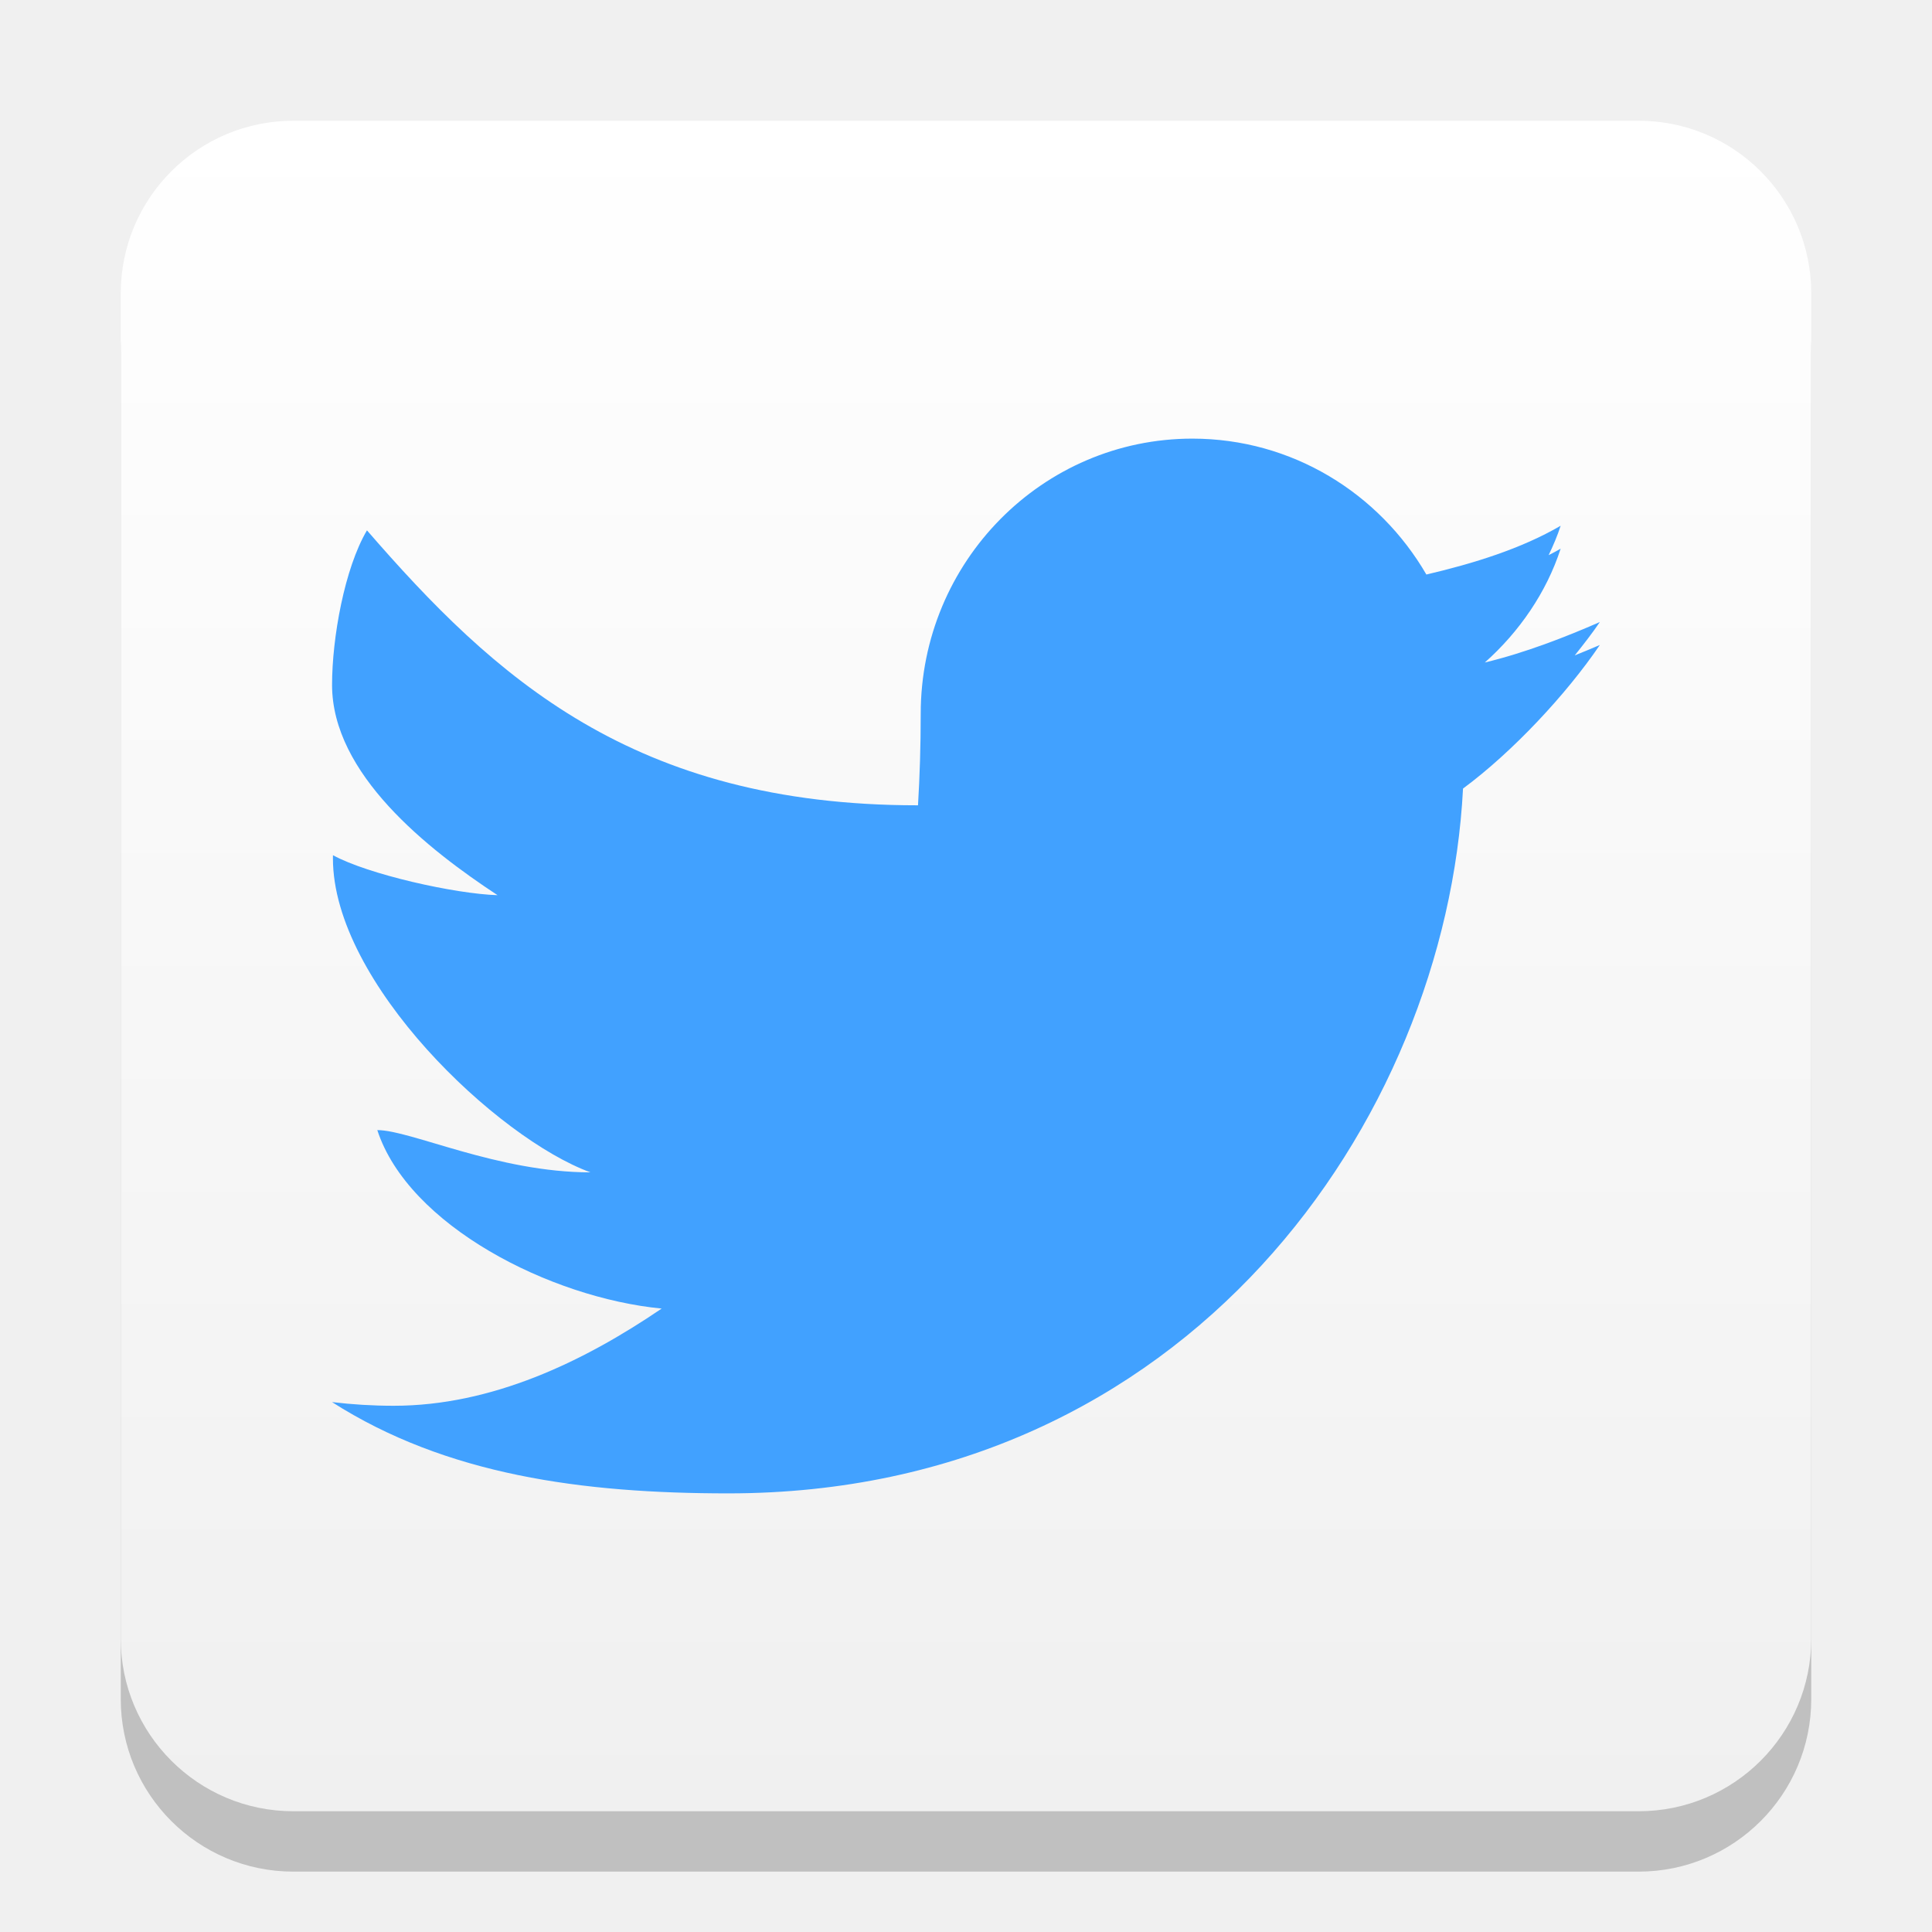
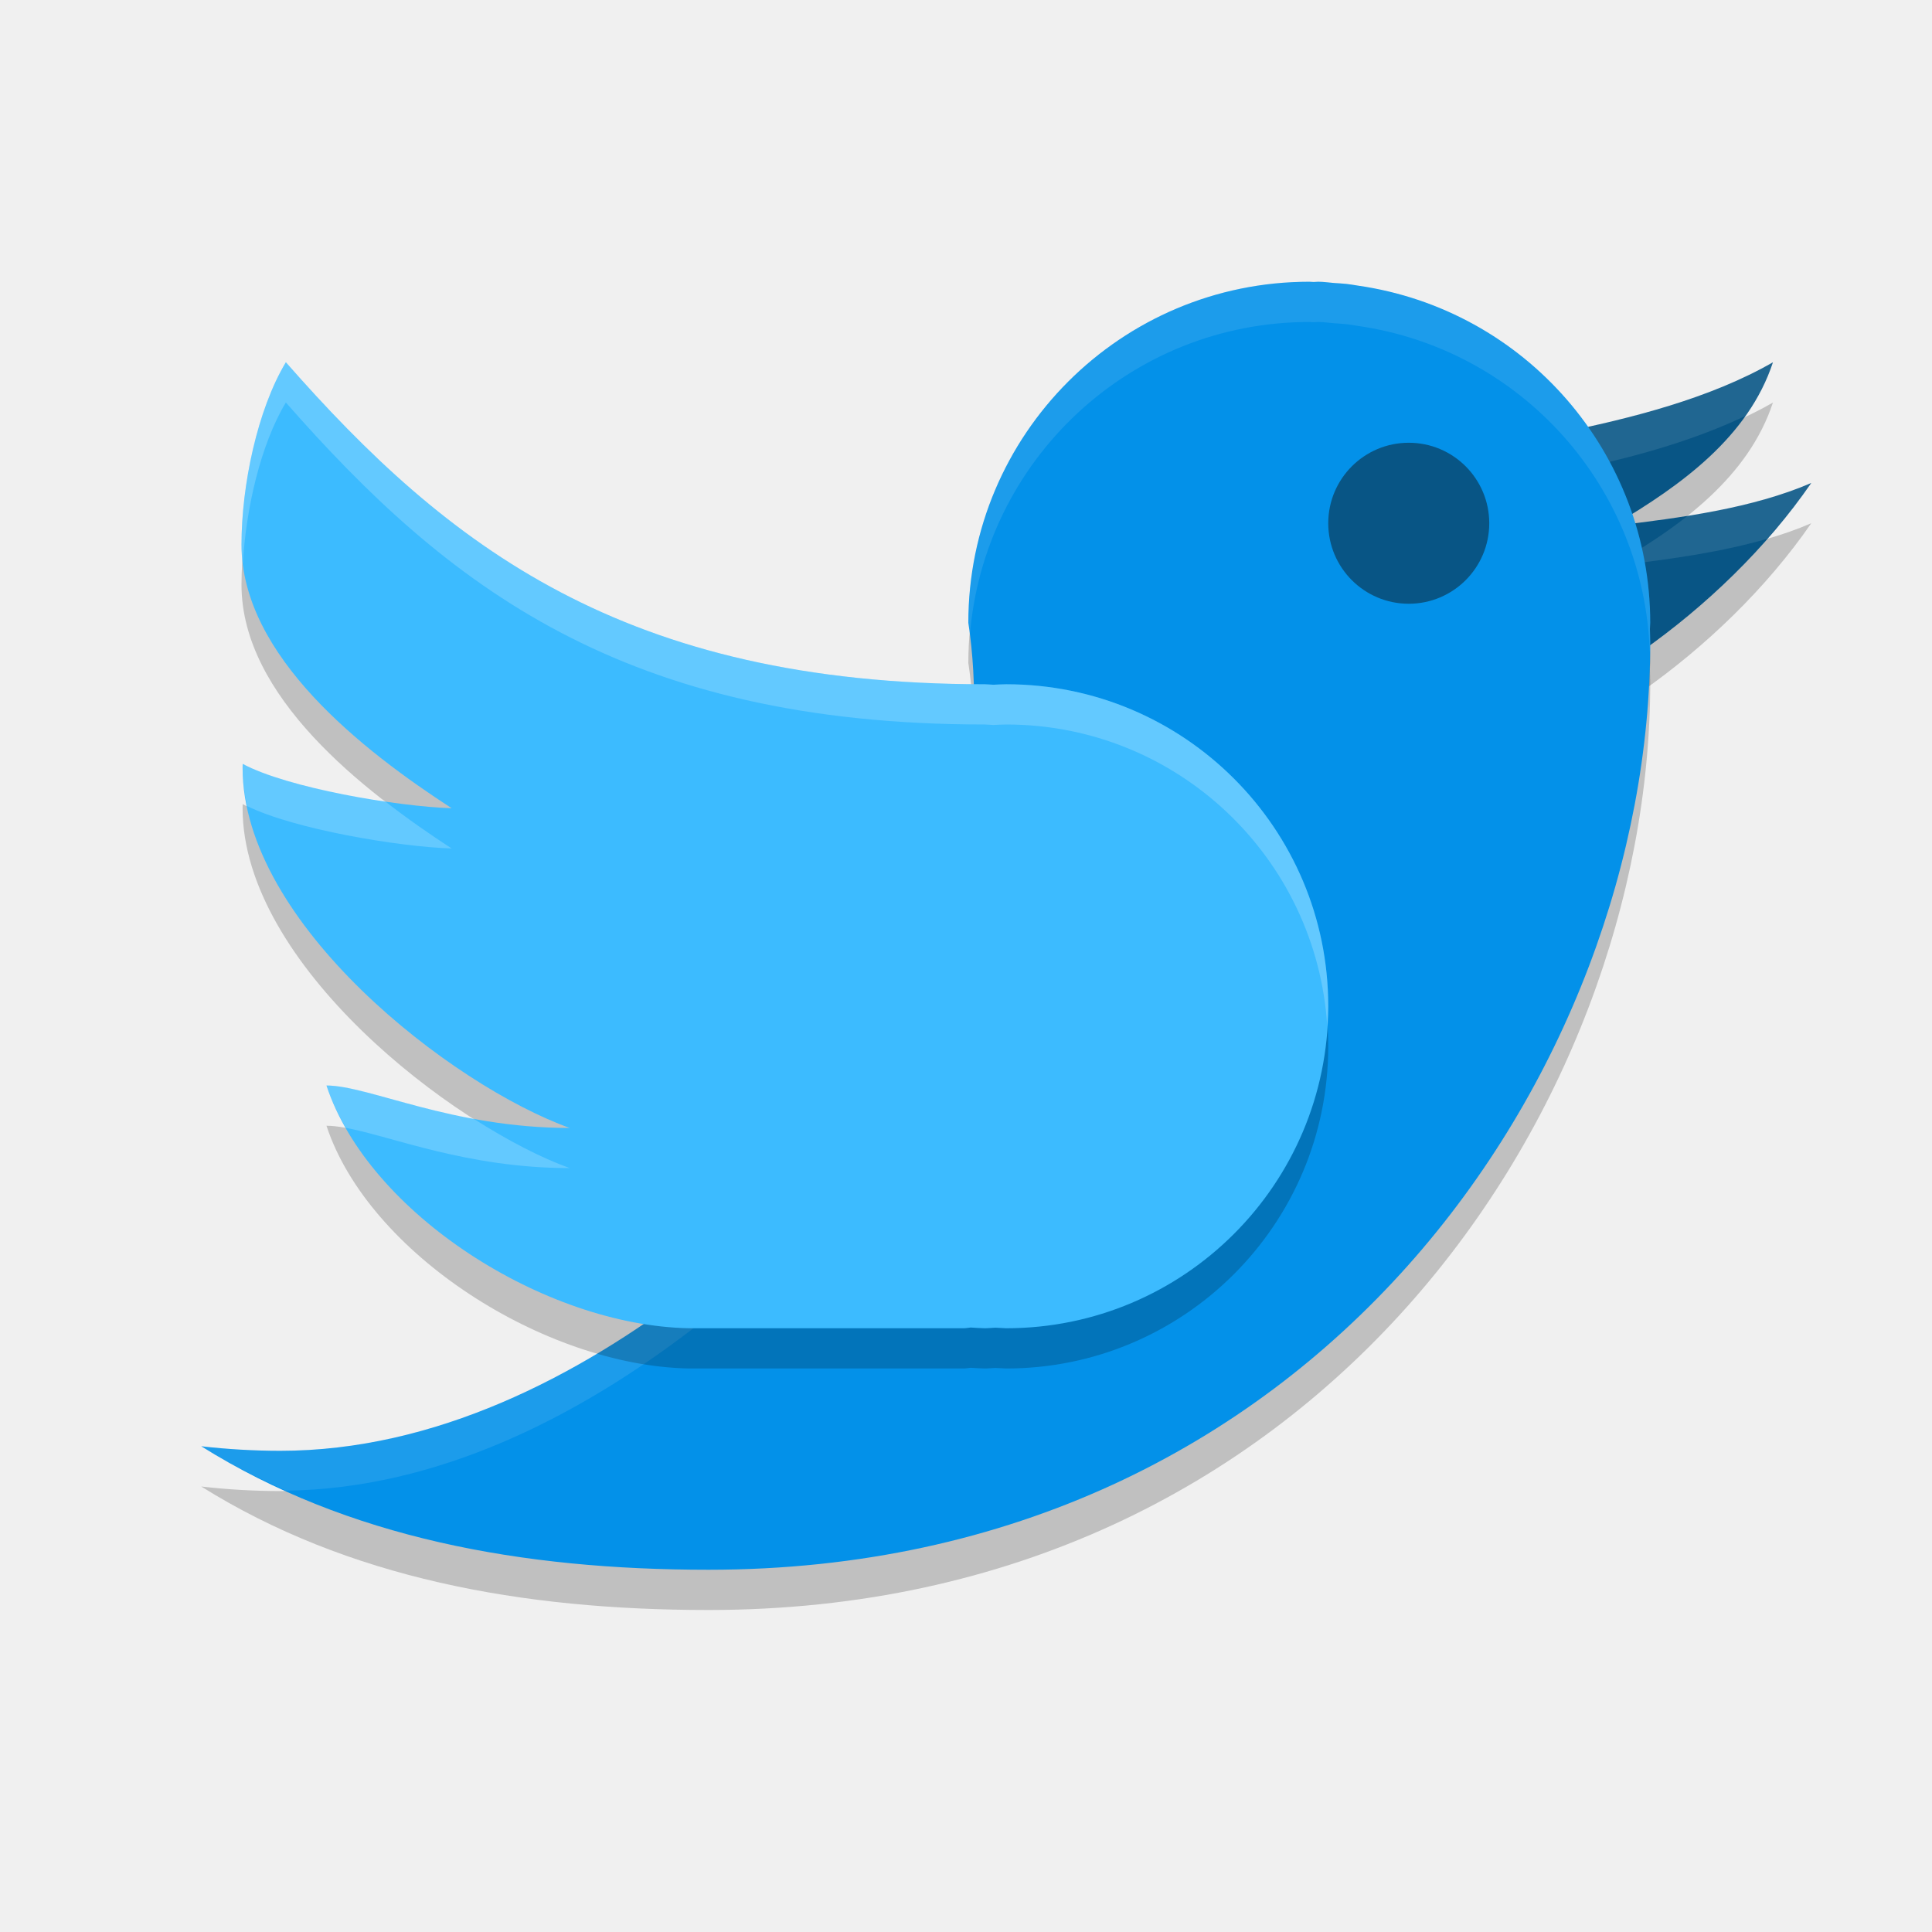
- <svg xmlns="http://www.w3.org/2000/svg" xmlns:xlink="http://www.w3.org/1999/xlink" width="32" height="32" version="1" id="svg24">
-   <defs id="defs28">
-     <linearGradient id="linearGradient846">
-       <stop style="stop-color:#ffffff;stop-opacity:1;" offset="0" id="stop842" />
-       <stop style="stop-color:#f0f0f0;stop-opacity:1" offset="1" id="stop844" />
-     </linearGradient>
-     <linearGradient xlink:href="#linearGradient846" id="linearGradient848" x1="4" y1="24" x2="44" y2="24" gradientUnits="userSpaceOnUse" gradientTransform="matrix(0.7,0,0,0.7,-0.8,-32.8)" />
-   </defs>
-   <rect style="opacity:0.2;fill:#000000;fill-opacity:1;stroke:none;stroke-width:1.194;stroke-miterlimit:4;stroke-dasharray:none;stroke-opacity:1" id="rect825-3" width="28" height="28" x="2" y="3" rx="2.859" ry="2.859" />
-   <rect style="opacity:1;fill:url(#linearGradient848);fill-opacity:1;stroke:none;stroke-width:1.194;stroke-miterlimit:4;stroke-dasharray:none;stroke-opacity:1" id="rect825" width="28" height="28" x="2" y="-30" rx="2.859" ry="2.859" transform="rotate(90)" />
-   <path style="opacity:1;fill:#41a1ff;fill-opacity:1;stroke-width:0.377" d="m 19.75,7.265 c -2.485,0 -4.5,2.04 -4.5,4.557 0,0.531 -0.016,1.035 -0.045,1.517 -0.003,-7.2e-5 -0.006,-6.99e-4 -0.01,-6.99e-4 -4.71,2e-6 -7.011,-2.126 -9.117,-4.554 C 5.707,9.412 5.5,10.565 5.5,11.344 c 0,1.475 1.582,2.721 2.741,3.483 -0.708,-0.022 -2.144,-0.344 -2.726,-0.662 -5.019e-4,0.018 -7e-4,0.035 -7e-4,0.053 -7e-7,2.059 2.727,4.639 4.266,5.2 -1.54,0 -2.977,-0.7 -3.531,-0.7 0.514,1.578 2.862,2.778 4.71,2.956 -1.298,0.883 -2.815,1.61 -4.439,1.61 -0.346,0 -0.686,-0.021 -1.021,-0.061 1.895,1.21 4.147,1.512 6.565,1.512 7.607,0 11.884,-6.176 12.168,-11.674 0.818,-0.605 1.71,-1.559 2.266,-2.378 -0.132,0.058 -0.275,0.115 -0.415,0.172 0.149,-0.187 0.294,-0.373 0.415,-0.552 -0.574,0.251 -1.243,0.511 -1.905,0.67 0.571,-0.507 1.022,-1.163 1.256,-1.885 -0.064,0.038 -0.132,0.072 -0.199,0.107 0.076,-0.159 0.145,-0.32 0.199,-0.487 -0.651,0.38 -1.443,0.625 -2.224,0.808 -0.782,-1.346 -2.223,-2.251 -3.877,-2.251 z" id="path4" />
+ <svg xmlns="http://www.w3.org/2000/svg" width="48" height="48" version="1">
+   <path style="opacity:0.2" d="m 44.05,10 c -1.549,0.892 -3.525,1.398 -5.345,1.762 0.002,0.002 0.004,0.004 0.006,0.006 0.157,0.181 0.306,0.263 0.447,0.457 0.143,0.196 0.278,0.4 0.404,0.608 0.111,0.184 0.212,1.174 0.309,1.367 0.013,0.025 0.029,0.049 0.041,0.074 l 0.002,0.004 c 0.107,0.218 0.099,-0.463 0.187,-0.236 1.679,-0.99 3.338,-2.191 3.948,-4.043 z M 45,13 c -1.461,0.63 -3.243,0.866 -4.89,1.062 0.365,0.907 0.609,2.625 0.668,3.125 1.607,-1.127 3.118,-2.584 4.222,-4.187 z" />
+   <path style="opacity:0.2" d="m 32.529,8 c -4.678,0 -8.471,3.792 -8.471,8.471 0.942,6.235 -2.945,13.487 -6.884,16.571 -2.814,2.151 -6.362,4.003 -10.214,4.003 C 6.297,37.044 5.643,37.006 5,36.932 8.639,39.208 12.961,40 17.605,40 32.729,40 41,27.545 41,16.948 41,16.841 40.993,16.735 40.992,16.628 40.995,16.575 40.998,16.523 41,16.471 40.995,12.259 37.898,8.691 33.729,8.095 33.639,8.079 33.547,8.066 33.454,8.054 33.352,8.044 33.25,8.037 33.148,8.031 33.014,8.021 32.888,8 32.749,8 32.712,8 32.676,8.006 32.639,8.006 32.602,8.004 32.566,8.002 32.529,8 Z" />
+   <path style="fill:#085585" d="m 44.05,9 c -1.549,0.892 -3.525,1.398 -5.345,1.762 0.002,0.002 0.004,0.004 0.006,0.006 0.157,0.181 0.306,0.263 0.447,0.457 0.143,0.196 0.278,0.4 0.404,0.608 0.111,0.184 0.212,1.174 0.309,1.367 0.013,0.025 0.029,0.049 0.041,0.074 l 0.002,0.004 c 0.107,0.218 0.099,-0.463 0.187,-0.236 1.679,-0.99 3.338,-2.191 3.948,-4.043 z M 45,12 c -1.461,0.63 -3.243,0.866 -4.89,1.062 0.365,0.907 0.609,2.625 0.668,3.125 1.607,-1.127 3.118,-2.584 4.222,-4.187 z" />
+   <path style="fill:#ffffff;opacity:0.1" d="M 44.049 9 C 42.5 9.892 40.525 10.397 38.705 10.762 C 38.707 10.764 38.709 10.765 38.711 10.768 C 38.868 10.949 39.017 11.031 39.158 11.225 C 39.248 11.348 39.329 11.479 39.412 11.607 C 40.77 11.31 42.152 10.912 43.367 10.332 C 43.654 9.927 43.889 9.487 44.049 9 z M 45 12 C 44.071 12.4 43.011 12.634 41.939 12.807 C 41.446 13.2 40.907 13.548 40.363 13.877 C 40.375 13.925 40.383 13.976 40.395 14.025 C 41.564 13.883 42.784 13.712 43.902 13.387 C 44.296 12.939 44.67 12.479 45 12 z" />
+   <path style="fill:#0391e9" d="m 32.529,7 c -4.678,0 -8.471,3.792 -8.471,8.471 0.942,6.235 -2.945,13.487 -6.884,16.571 -2.814,2.151 -6.362,4.003 -10.214,4.003 C 6.297,36.044 5.643,36.006 5,35.932 8.639,38.208 12.961,39 17.605,39 32.729,39 41,26.545 41,15.948 41,15.841 40.993,15.735 40.992,15.628 40.995,15.575 40.998,15.523 41,15.471 40.995,11.259 37.898,7.691 33.729,7.095 33.639,7.079 33.547,7.066 33.454,7.054 33.352,7.044 33.25,7.037 33.148,7.031 33.014,7.021 32.888,7 32.749,7 c -0.037,0 -0.073,0.006 -0.11,0.006 -0.037,-0.002 -0.073,-0.004 -0.11,-0.006 z" />
+   <path style="fill:#ffffff;opacity:0.1" d="M 32.529 7 C 27.851 7 24.059 10.793 24.059 15.471 C 24.075 15.582 24.08 15.695 24.094 15.807 C 24.434 11.44 28.076 8 32.529 8 C 32.566 8.002 32.602 8.004 32.639 8.006 C 32.676 8.005 32.711 8 32.748 8 C 32.888 8 33.015 8.022 33.148 8.031 C 33.251 8.037 33.351 8.045 33.453 8.055 C 33.546 8.067 33.638 8.079 33.729 8.096 C 37.81 8.68 40.858 12.113 40.988 16.209 C 40.989 16.123 41 16.035 41 15.949 C 41 15.842 40.994 15.734 40.992 15.627 C 40.995 15.575 40.998 15.523 41 15.471 C 40.995 11.26 37.897 7.692 33.729 7.096 C 33.638 7.079 33.546 7.067 33.453 7.055 C 33.351 7.045 33.251 7.037 33.148 7.031 C 33.015 7.022 32.888 7 32.748 7 C 32.711 7 32.676 7.005 32.639 7.006 C 32.602 7.004 32.566 7.002 32.529 7 z M 24.184 18.004 C 23.958 23.564 20.589 29.368 17.174 32.041 C 14.36 34.192 10.813 36.043 6.961 36.043 C 6.297 36.043 5.643 36.006 5 35.932 C 5.676 36.354 6.383 36.71 7.104 37.035 C 10.9 36.99 14.395 35.165 17.174 33.041 C 20.795 30.207 24.359 23.854 24.184 18.004 z" />
+   <path style="opacity:0.2" d="M 7.102,10 C 6.393,11.181 6,13.064 6,14.529 c 0,2.773 3.013,5.118 5.221,6.551 -1.349,-0.042 -4.083,-0.504 -5.192,-1.102 -9.549e-4,0.033 -0.002,0.066 -0.002,0.1 0,3.873 5.195,7.89 8.127,8.946 -2.933,0 -4.988,-1.055 -6.043,-1.055 C 9.158,31.143 13.524,33.936 17.125,34 l 6.816,0 c 0.064,0 0.115,-0.013 0.174,-0.018 0.118,0.009 0.235,0.014 0.354,0.018 0.088,0 0.173,-0.011 0.26,-0.014 C 24.819,33.992 24.909,33.997 25,34 c 4.418,0 8,-3.582 8,-8 0,-4.418 -3.582,-8 -8,-8 -0.107,0.002 -0.215,0.006 -0.322,0.012 C 24.608,18.01 24.54,18 24.469,18 15.498,18 11.114,14.567 7.102,10 Z" />
+   <path style="fill:#3cbbff" d="M 7.102,9 C 6.393,10.181 6,12.064 6,13.529 c 0,2.773 3.013,5.118 5.221,6.551 -1.349,-0.042 -4.083,-0.504 -5.192,-1.102 -9.549e-4,0.033 -0.002,0.066 -0.002,0.1 0,3.873 5.195,7.89 8.127,8.946 -2.933,0 -4.988,-1.055 -6.043,-1.055 C 9.158,30.143 13.524,32.936 17.125,33 l 6.816,0 c 0.064,0 0.115,-0.013 0.174,-0.018 0.118,0.009 0.235,0.014 0.354,0.018 0.088,0 0.173,-0.011 0.26,-0.014 C 24.819,32.992 24.909,32.997 25,33 c 4.418,0 8,-3.582 8,-8 0,-4.418 -3.582,-8 -8,-8 -0.107,0.002 -0.215,0.006 -0.322,0.012 C 24.608,17.01 24.54,17 24.469,17 15.498,17 11.114,13.567 7.102,9 Z" />
+   <circle style="fill:#085585" cx="35" cy="13" r="2" />
+   <path style="fill:#ffffff;opacity:0.2" d="M 7.102 9 C 6.393 10.181 6 12.064 6 13.529 C 6 13.69 6.014 13.848 6.033 14.006 C 6.111 12.635 6.473 11.047 7.102 10 C 11.114 14.567 15.498 18 24.469 18 C 24.54 18 24.608 18.01 24.678 18.012 C 24.785 18.006 24.893 18.002 25 18 C 29.25 18 32.715 21.316 32.975 25.5 C 32.985 25.334 33 25.169 33 25 C 33 20.582 29.418 17 25 17 C 24.893 17.002 24.785 17.006 24.678 17.012 C 24.608 17.01 24.54 17 24.469 17 C 15.498 17 11.114 13.567 7.102 9 z M 6.029 18.977 C 6.028 19.01 6.027 19.042 6.027 19.076 C 6.027 19.392 6.072 19.709 6.137 20.025 C 7.3 20.6 9.909 21.04 11.221 21.08 C 10.694 20.738 10.123 20.341 9.557 19.902 C 8.253 19.71 6.778 19.38 6.029 18.977 z M 8.111 26.967 C 8.229 27.324 8.396 27.677 8.592 28.021 C 9.736 28.233 11.613 29.021 14.154 29.021 C 13.452 28.769 12.618 28.339 11.758 27.789 C 10.085 27.479 8.849 26.967 8.111 26.967 z" />
</svg>
